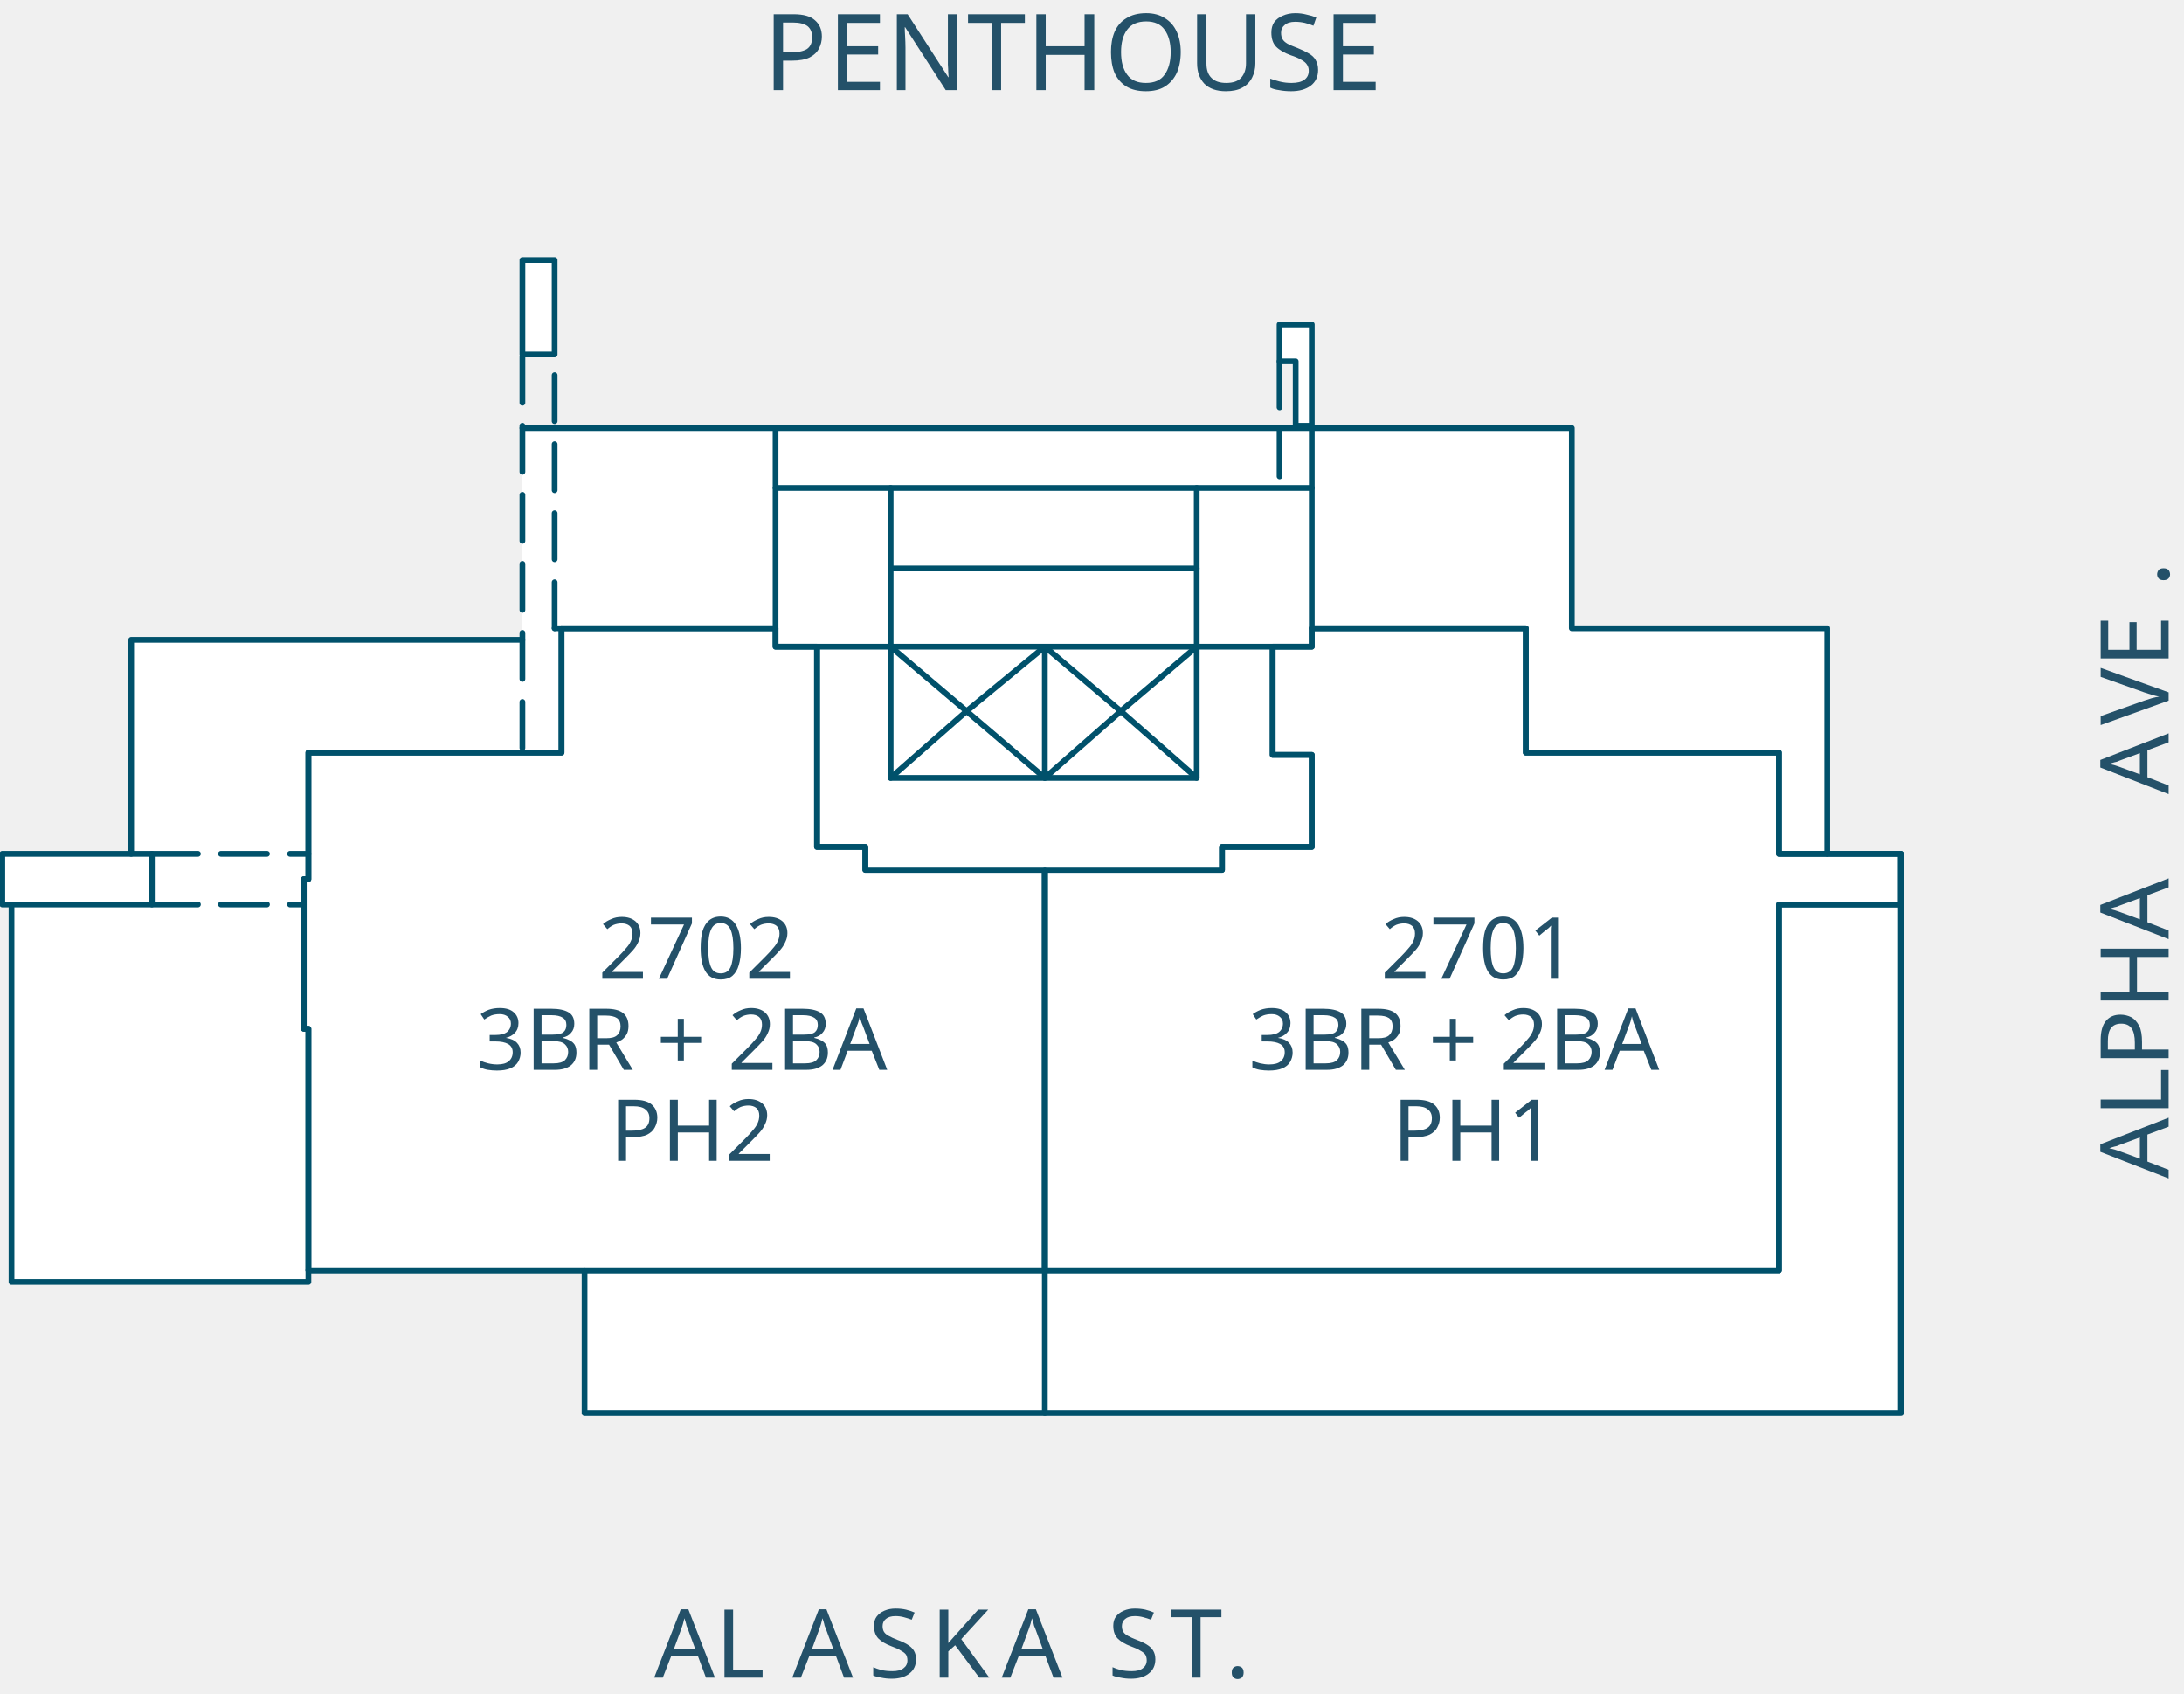
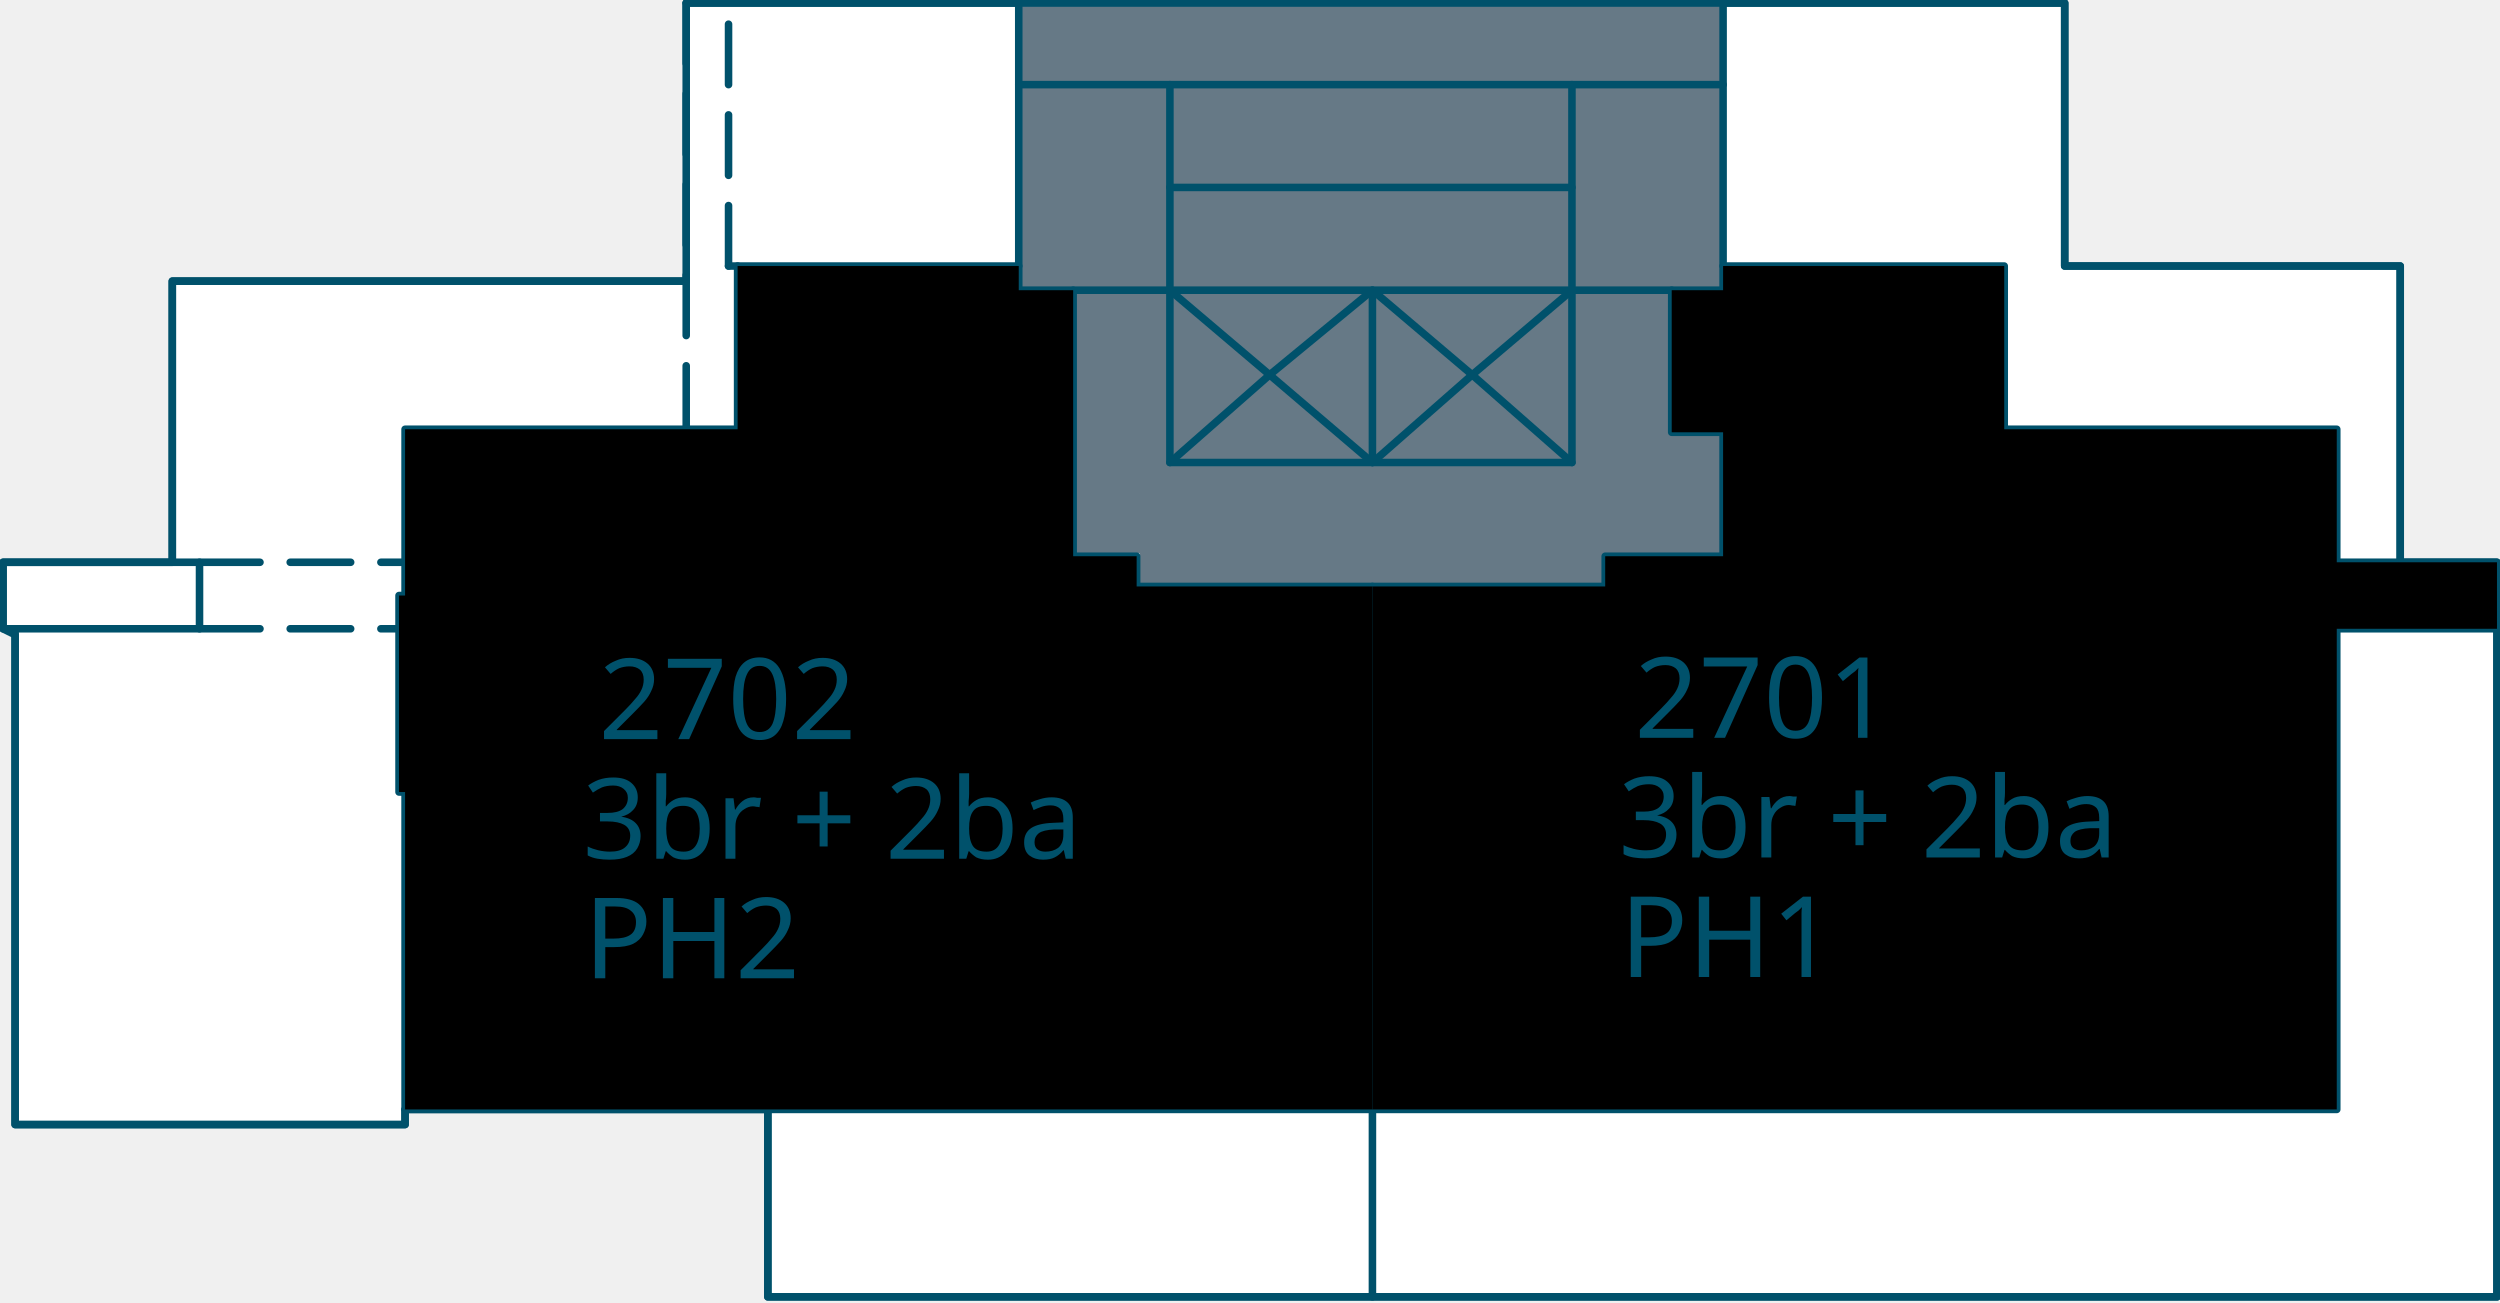
- <svg xmlns="http://www.w3.org/2000/svg" version="1.1" x="0px" y="0px" viewBox="0 0 94.9 73.6" style="enable-background:new 0 0 94.9 73.6;" xml:space="preserve">
+ <svg xmlns="http://www.w3.org/2000/svg" version="1.1" id="Layer_1" x="0px" y="0px" viewBox="0 0 82.7 43.1" style="enable-background:new 0 0 82.7 43.1;" xml:space="preserve">
  <style type="text/css">
- 	.st0{fill:#FFFFFF;}
- 	.st1{fill:none;stroke:#00516B;stroke-width:0.25;stroke-linecap:round;stroke-linejoin:round;stroke-miterlimit:10;}
- 
- 		.st2{fill:none;stroke:#00516B;stroke-width:0.25;stroke-linecap:round;stroke-linejoin:round;stroke-miterlimit:10;stroke-dasharray:2,1;}
- 	.st3{fill:none;}
- 	.st4{fill:#245169;}
- 	.st5{font-family:'Gotham-Book';}
- 	.st6{font-size:3.722px;}
- 	.st7{font-size:4.145px;}
- 	.st8{font-size:4.608px;}
+ 	.dd0{fill:#FFFFFF;stroke:#00516B;stroke-width:0.25;stroke-linecap:round;stroke-linejoin:round;stroke-miterlimit:10;}
+ 	.dd1{fill:#667986;}
+ 	.dd2{fill:none;stroke:#00516B;stroke-width:0.25;stroke-linecap:round;stroke-linejoin:round;stroke-miterlimit:10;}
+ 	.dd3{fill:none;stroke:#00516B;stroke-width:0.25;stroke-linecap:round;stroke-linejoin:round;stroke-miterlimit:10;stroke-dasharray:2,1;}
+ 	.dd4{fill:none;}
+ 	.dd5{fill:#00516B;}
+ 	.dd6{font-family:'Gotham-Book';}
+ 	.dd7{font-size:3.722px;}
</style>
  <g id="base">
-     <polygon class="st0" points="79.4,37.1 79.4,37.1 79.4,27.3 68.3,27.3 68.3,18.6 57,18.6 57,18.6 55.6,18.6 55.6,18.6 31,18.6   24.1,18.6 22.7,18.6 22.7,27.8 5.7,27.8 5.7,37.1 0.1,37.1 0.1,39.3 0.5,39.5 0.5,55.7 13.4,55.7 13.4,55.2 25.4,55.2 25.4,61.4   45.4,61.4 45.4,61.4 82.6,61.4 82.6,39.3 82.6,39.3 82.6,37.1  " />
-     <polygon class="st0" points="57,14.1 57,18.5 56.3,18.5 56.3,15.7 55.6,15.7 55.6,14.1  " />
-     <rect x="22.7" y="11.3" class="st0" width="1.4" height="4.1" />
-     <polygon class="st1" points="33.7,27.3 33.7,28.1 35.5,28.1 35.5,36.8 37.6,36.8 37.6,37.8 45.4,37.8 45.4,55.2 25.4,55.2   13.4,55.2 13.4,44.7 13.2,44.7 13.2,39.3 13.2,38.2 13.4,38.2 13.4,37.1 13.4,32.7 22.7,32.7 24.4,32.7 24.4,27.3  " />
-     <polyline class="st1" points="38.7,33.8 42,30.9 45.4,28.1 48.7,30.9 52,33.8  " />
-     <polyline class="st1" points="38.7,28.1 42,30.9 45.4,33.8 48.7,30.9 52,28.1  " />
-     <line class="st1" x1="45.4" y1="33.8" x2="45.4" y2="28.1" />
-     <polyline class="st1" points="38.7,28.1 38.7,24.7 38.7,21.2  " />
-     <polyline class="st1" points="52,28.1 52,24.7 52,21.2  " />
-     <polyline class="st1" points="25.4,55.2 25.4,61.4 45.4,61.4  " />
-     <polyline class="st1" points="13.4,55.2 13.4,55.7 0.5,55.7 0.5,39.3  " />
-     <polyline class="st1" points="22.7,18.6 24.1,18.6 33.7,18.6 55.6,18.6 57,18.6 68.3,18.6 68.3,27.3 79.4,27.3 79.4,37.1  " />
-     <polyline class="st1" points="5.7,37.1 5.7,27.8 22.7,27.8  " />
-     <polyline class="st1" points="45.4,55.2 45.4,61.4 82.6,61.4 82.6,39.3  " />
-     <line class="st1" x1="33.7" y1="21.2" x2="33.7" y2="18.6" />
-     <line class="st1" x1="57" y1="21.2" x2="57" y2="18.6" />
-     <polyline class="st1" points="33.7,27.3 33.7,21.2 38.7,21.2 52,21.2 55.6,21.2 57,21.2 57,27.3  " />
-     <line class="st1" x1="38.7" y1="28.1" x2="35.5" y2="28.1" />
-     <line class="st1" x1="55.3" y1="28.1" x2="52" y2="28.1" />
-     <polygon class="st1" points="38.7,33.8 45.4,33.8 52,33.8 52,28.1 45.4,28.1 38.7,28.1  " />
-     <line class="st1" x1="38.7" y1="24.7" x2="52" y2="24.7" />
-     <polyline class="st1" points="45.4,55.2 77.3,55.2 77.3,39.3 82.6,39.3 82.6,37.1 79.4,37.1 77.3,37.1 77.3,32.7 66.3,32.7   66.3,27.3 57,27.3 57,28.1 55.3,28.1 55.3,32.8 57,32.8 57,36.8 53.1,36.8 53.1,37.8 45.4,37.8  " />
-     <polygon class="st1" points="5.7,37.1 0.1,37.1 0.1,39.3 0.5,39.3 6.6,39.3 6.6,37.1  " />
-     <rect x="22.7" y="11.3" class="st1" width="1.4" height="4.1" />
-     <polygon class="st1" points="55.6,14.1 57,14.1 57,18.5 56.3,18.5 56.3,15.7 55.6,15.7  " />
-     <polyline class="st2" points="55.6,15.7 55.6,18.6 55.6,21.2  " />
-     <line class="st2" x1="24.4" y1="27.3" x2="24.1" y2="27.3" />
-     <polyline class="st2" points="24.1,27.3 24.1,18.6 24.1,15.5  " />
-     <polyline class="st2" points="22.7,15.5 22.7,18.6 22.7,27.8 22.7,32.7  " />
-     <line class="st2" x1="6.6" y1="37.1" x2="13.4" y2="37.1" />
-     <line class="st2" x1="6.6" y1="39.3" x2="13.2" y2="39.3" />
+     <polygon class="dd0" points="79.4,18.6 79.4,18.6 79.4,8.8 68.3,8.8 68.3,0.1 57,0.1 57,0.1 55.6,0.1 55.6,0.1 31,0.1 24.1,0.1   22.7,0.1 22.7,9.3 5.7,9.3 5.7,18.6 0.1,18.6 0.1,20.8 0.5,21 0.5,37.2 13.4,37.2 13.4,36.7 25.4,36.7 25.4,42.9 45.4,42.9   45.4,42.9 82.6,42.9 82.6,20.8 82.6,20.8 82.6,18.6  " />
+     <polygon class="dd1" points="33.7,0.1 33.7,9.6 35.5,9.6 35.5,18.3 37.7,18.3 37.7,19.4 53,19.4 53,18.4 57,18.4 57,14.3   55.3,14.3 55.3,9.6 57,9.6 57,0  " />
+     <polygon class="dd2" points="33.7,8.8 33.7,9.6 35.5,9.6 35.5,18.4 37.6,18.4 37.6,19.4 45.4,19.4 45.4,36.7 25.4,36.7 13.4,36.7   13.4,26.2 13.2,26.2 13.2,20.8 13.2,19.7 13.4,19.7 13.4,18.6 13.4,14.2 22.7,14.2 24.4,14.2 24.4,8.8  " />
+     <polyline class="dd2" points="38.7,15.3 42,12.4 45.4,9.6 48.7,12.4 52,15.3  " />
+     <polyline class="dd2" points="38.7,9.6 42,12.4 45.4,15.3 48.7,12.4 52,9.6  " />
+     <line class="dd2" x1="45.4" y1="15.3" x2="45.4" y2="9.6" />
+     <polyline class="dd2" points="38.7,9.6 38.7,6.2 38.7,2.8  " />
+     <polyline class="dd2" points="52,9.6 52,6.2 52,2.8  " />
+     <polyline class="dd2" points="25.4,36.7 25.4,42.9 45.4,42.9  " />
+     <polyline class="dd2" points="13.4,36.7 13.4,37.2 0.5,37.2 0.5,20.8  " />
+     <polyline class="dd2" points="22.7,0.1 24.1,0.1 33.7,0.1 55.6,0.1 57,0.1 68.3,0.1 68.3,8.8 79.4,8.8 79.4,18.6  " />
+     <polyline class="dd2" points="5.7,18.6 5.7,9.3 22.7,9.3  " />
+     <polyline class="dd2" points="45.4,36.7 45.4,42.9 82.6,42.9 82.6,20.8  " />
+     <line class="dd2" x1="33.7" y1="2.8" x2="33.7" y2="0.1" />
+     <line class="dd2" x1="57" y1="2.8" x2="57" y2="0.1" />
+     <polyline class="dd2" points="33.7,8.8 33.7,2.8 38.7,2.8 52,2.8 55.6,2.8 57,2.8 57,8.8  " />
+     <line class="dd2" x1="38.7" y1="9.6" x2="35.5" y2="9.6" />
+     <line class="dd2" x1="55.3" y1="9.6" x2="52" y2="9.6" />
+     <polygon class="dd2" points="38.7,15.3 45.4,15.3 52,15.3 52,9.6 45.4,9.6 38.7,9.6  " />
+     <line class="dd2" x1="38.7" y1="6.2" x2="52" y2="6.2" />
+     <polyline class="dd2" points="45.4,36.7 77.3,36.7 77.3,20.8 82.6,20.8 82.6,18.6 79.4,18.6 77.3,18.6 77.3,14.2 66.3,14.2   66.3,8.8 57,8.8 57,9.6 55.3,9.6 55.3,14.3 57,14.3 57,18.4 53.1,18.4 53.1,19.4 45.4,19.4  " />
+     <polygon class="dd2" points="5.7,18.6 0.1,18.6 0.1,20.8 0.5,20.8 6.6,20.8 6.6,18.6  " />
+     <line class="dd3" x1="24.4" y1="8.8" x2="24.1" y2="8.8" />
+     <line class="dd3" x1="24.1" y1="8.8" x2="24.1" y2="0.1" />
+     <polyline class="dd3" points="22.7,0.1 22.7,9.3 22.7,14.2  " />
+     <line class="dd3" x1="6.6" y1="18.6" x2="13.4" y2="18.6" />
+     <line class="dd3" x1="6.6" y1="20.8" x2="13.2" y2="20.8" />
  </g>
  <g id="shape-ph2">
-     <polygon class="st1" points="45.4,37.8 37.6,37.8 37.6,36.8 35.5,36.8 35.5,28.1 33.7,28.1 33.7,27.3 24.4,27.3 24.4,32.7   22.7,32.7 13.4,32.7 13.4,37.1 13.4,38.2 13.2,38.2 13.2,39.3 13.2,44.7 13.4,44.7 13.4,55.2 25.4,55.2 45.4,55.2  " />
+     <polygon class="bb0" points="45.4,19.4 37.6,19.4 37.6,18.4 35.5,18.4 35.5,9.6 33.7,9.6 33.7,8.8 24.4,8.8 24.4,14.2 22.7,14.2   13.4,14.2 13.4,18.6 13.4,19.7 13.2,19.7 13.2,20.8 13.2,26.2 13.4,26.2 13.4,36.7 25.4,36.7 45.4,36.7  " />
  </g>
  <g id="shape-ph1">
-     <polygon class="st1" points="82.6,37.1 82.6,39.3 77.3,39.3 77.3,55.2 45.4,55.2 45.4,37.8 53.1,37.8 53.1,36.8 57,36.8 57,32.8   55.3,32.8 55.3,28.1 57,28.1 57,27.3 66.3,27.3 66.3,32.7 77.3,32.7 77.3,37.1 79.4,37.1  " />
+     <polygon class="bb0" points="82.6,18.6 82.6,20.8 77.3,20.8 77.3,36.7 45.4,36.7 45.4,19.4 53.1,19.4 53.1,18.4 57,18.4 57,14.3   55.3,14.3 55.3,9.6 57,9.6 57,8.8 66.3,8.8 66.3,14.2 77.3,14.2 77.3,18.6 79.4,18.6  " />
  </g>
  <g id="trigger-ph2" data-plan="PH2">
-     <polygon id="hotspot-ph2" class="st3" points="45.4,37.8 37.6,37.8 37.6,36.8 35.5,36.8 35.5,28.1 33.7,28.1 33.7,27.3 24.4,27.3   24.4,32.7 22.7,32.7 13.4,32.7 13.4,37.1 13.4,38.2 13.2,38.2 13.2,39.3 13.2,44.7 13.4,44.7 13.4,55.2 25.4,55.2 45.4,55.2  " />
-     <g>
-       <text transform="matrix(1 0 0 1 26 42.5275)" class="st4 st5 st6">2702</text>
-     </g>
-     <g>
-       <text transform="matrix(1 0 0 1 20.7001 46.485)" class="st4 st5 st6">3BR + 2BA</text>
-     </g>
-     <g>
-       <text transform="matrix(1 0 0 1 26.5 50.4396)" class="st4 st5 st6">PH2</text>
-     </g>
+     <polygon id="hotspot-ph2" class="dd4" points="45.4,19.4 37.6,19.4 37.6,18.4 35.5,18.4 35.5,9.6 33.7,9.6 33.7,8.8 24.4,8.8   24.4,14.2 22.7,14.2 13.4,14.2 13.4,18.6 13.4,19.7 13.2,19.7 13.2,20.8 13.2,26.2 13.4,26.2 13.4,36.7 25.4,36.7 45.4,36.7  " />
+     <text transform="matrix(1 0 0 1 19.8091 24.4495)" class="dd5 dd6 dd7">2702</text>
+     <text transform="matrix(1 0 0 1 19.2691 28.407)" class="dd5 dd6 dd7">3br + 2ba</text>
+     <text transform="matrix(1 0 0 1 19.3199 32.3616)" class="dd5 dd6 dd7">PH2</text>
  </g>
  <g id="trigger-ph1" data-plan="PH1">
-     <polygon id="hotspot-ph1" class="st3" points="82.6,37.1 82.6,39.3 77.3,39.3 77.3,55.2 45.4,55.2 45.4,37.8 53.1,37.8 53.1,36.8   57,36.8 57,32.8 55.3,32.8 55.3,28.1 57,28.1 57,27.3 66.3,27.3 66.3,32.7 77.3,32.7 77.3,37.1 79.4,37.1  " />
-     <g>
-       <text transform="matrix(1 0 0 1 60 42.5275)" class="st4 st5 st6">2701</text>
-     </g>
-     <g>
-       <text transform="matrix(1 0 0 1 54.2463 46.485)" class="st4 st5 st6">3BR + 2BA</text>
-     </g>
-     <g>
-       <text transform="matrix(1 0 0 1 60.5 50.4396)" class="st4 st5 st6">PH1</text>
-     </g>
-   </g>
-   <g id="text-streets">
-     <text transform="matrix(1 0 0 1 28.4252 72.8926)">
-       <tspan x="0" y="0" class="st4 st5 st7">AL</tspan>
-       <tspan x="6" y="0" class="st4 st5 st7">A</tspan>
-       <tspan x="9.3" y="0" class="st4 st5 st7">S</tspan>
-       <tspan x="12" y="0" class="st4 st5 st7">K</tspan>
-       <tspan x="15.1" y="0" class="st4 st5 st7">A </tspan>
-       <tspan x="19.7" y="0" class="st4 st5 st7">S</tspan>
-       <tspan x="22.4" y="0" class="st4 st5 st7">T</tspan>
-       <tspan x="24.8" y="0" class="st4 st5 st7">.</tspan>
-     </text>
-     <text transform="matrix(0 -1 1 0 94.2324 51.2041)">
-       <tspan x="0" y="0" class="st4 st5 st7">ALPHA </tspan>
-       <tspan x="16.7" y="0" class="st4 st5 st7">A</tspan>
-       <tspan x="19.7" y="0" class="st4 st5 st7">VE</tspan>
-       <tspan x="25.7" y="0" class="st4 st5 st7">.</tspan>
-     </text>
-   </g>
-   <g id="text-type">
-     <g>
-       <text transform="matrix(1 0 0 1 33.1652 3.9158)" class="st4 st5 st8">PENTHOUSE</text>
-     </g>
+     <polygon id="hotspot-ph1" class="dd4" points="82.6,18.6 82.6,20.8 77.3,20.8 77.3,36.7 45.4,36.7 45.4,19.4 53.1,19.4 53.1,18.4   57,18.4 57,14.3 55.3,14.3 55.3,9.6 57,9.6 57,8.8 66.3,8.8 66.3,14.2 77.3,14.2 77.3,18.6 79.4,18.6  " />
+     <text transform="matrix(1 0 0 1 54.0757 24.407)" class="dd5 dd6 dd7">2701</text>
+     <text transform="matrix(1 0 0 1 53.5357 28.3645)" class="dd5 dd6 dd7">3br + 2ba</text>
+     <text transform="matrix(1 0 0 1 53.5865 32.3191)" class="dd5 dd6 dd7">PH1</text>
  </g>
</svg>
